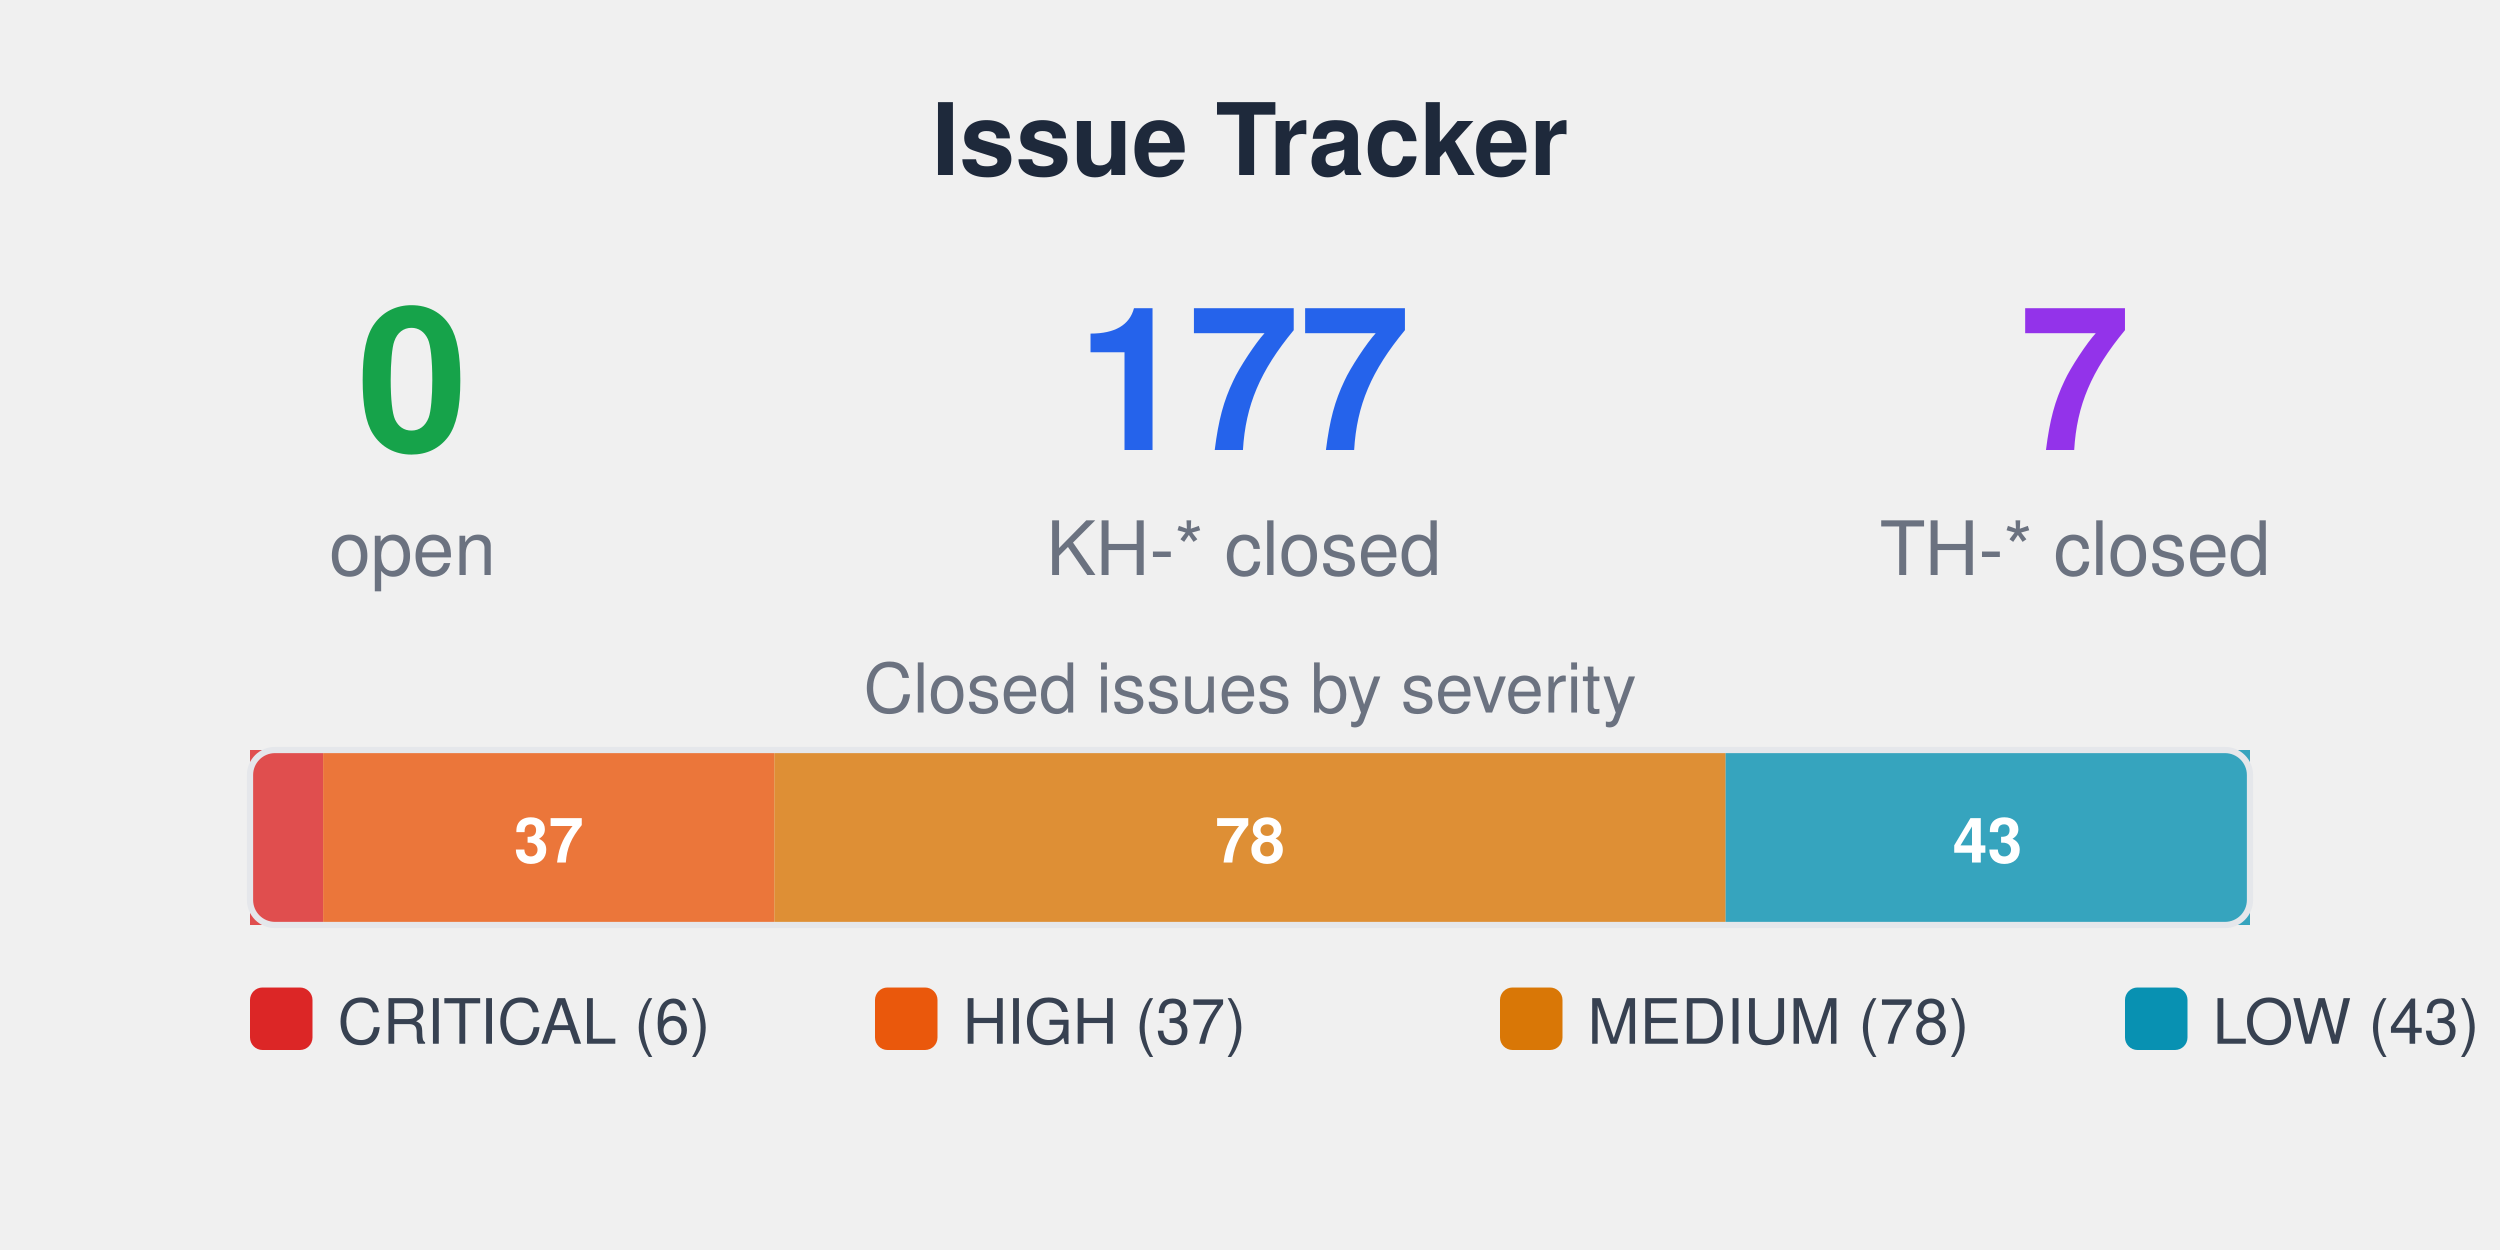
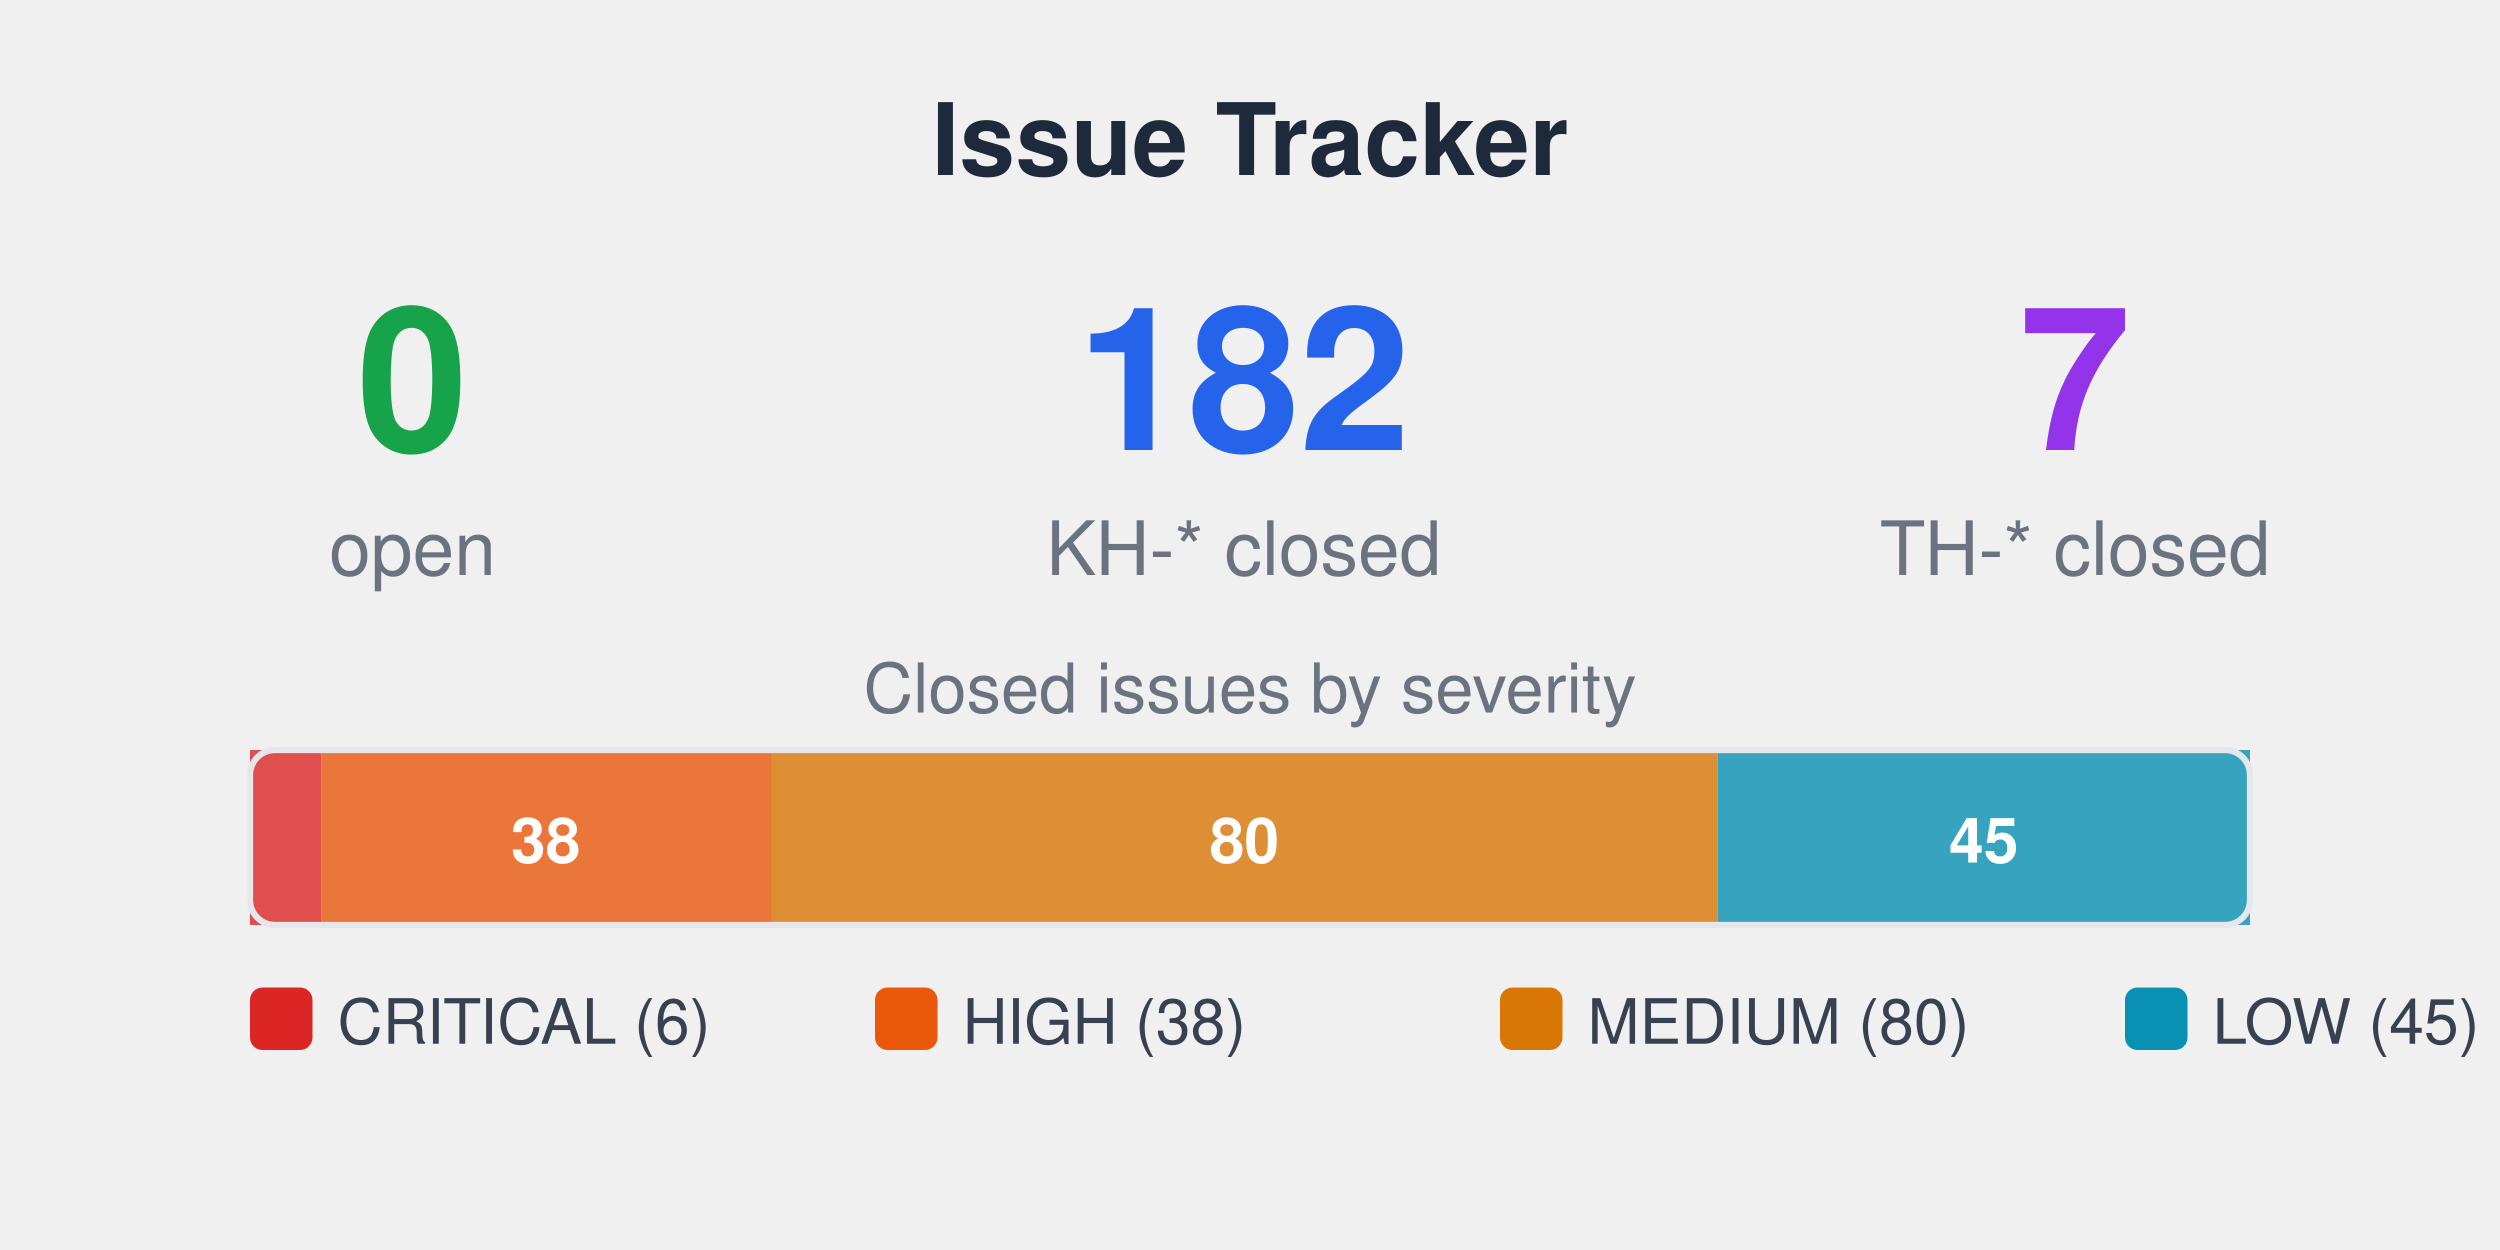
<svg xmlns="http://www.w3.org/2000/svg" viewBox="0 0 400 200" width="400" height="200" style="font-family: -apple-system, BlinkMacSystemFont, 'Segoe UI', Helvetica, Arial, sans-serif; background: #ffffff;">
  <text x="200" y="28" text-anchor="middle" font-size="16" font-weight="bold" fill="#1e293b">Issue Tracker</text>
  <text x="66" y="72" text-anchor="middle" font-size="32" font-weight="bold" fill="#16a34a">0</text>
  <text x="66" y="92" text-anchor="middle" font-size="12" fill="#6b7280">open</text>
-   <text x="199" y="72" text-anchor="middle" font-size="32" font-weight="bold" fill="#2563eb">177</text>
+   <text x="199" y="72" text-anchor="middle" font-size="32" font-weight="bold" fill="#2563eb">182</text>
  <text x="199" y="92" text-anchor="middle" font-size="12" fill="#6b7280">KH-* closed</text>
  <text x="332" y="72" text-anchor="middle" font-size="32" font-weight="bold" fill="#9333ea">7</text>
  <text x="332" y="92" text-anchor="middle" font-size="12" fill="#6b7280">TH-* closed</text>
  <text x="200" y="114" text-anchor="middle" font-size="11" fill="#6b7280">Closed issues by severity</text>
-   <rect x="40.0" y="120" width="11.7" height="28" fill="#dc2626" opacity="0.8" />
-   <rect x="51.7" y="120" width="72.2" height="28" fill="#ea580c" opacity="0.8" />
-   <text x="87.8" y="138.0" text-anchor="middle" font-size="10" font-weight="600" fill="white">37</text>
-   <rect x="123.9" y="120" width="152.2" height="28" fill="#d97706" opacity="0.8" />
-   <text x="200.0" y="138.0" text-anchor="middle" font-size="10" font-weight="600" fill="white">78</text>
-   <rect x="276.1" y="120" width="83.9" height="28" fill="#0891b2" opacity="0.8" />
-   <text x="318.0" y="138.0" text-anchor="middle" font-size="10" font-weight="600" fill="white">43</text>
+   <rect x="40.0" y="120" width="11.4" height="28" fill="#dc2626" opacity="0.8" />
+   <rect x="51.4" y="120" width="72.0" height="28" fill="#ea580c" opacity="0.8" />
+   <text x="87.3" y="138.0" text-anchor="middle" font-size="10" font-weight="600" fill="white">38</text>
+   <rect x="123.3" y="120" width="151.5" height="28" fill="#d97706" opacity="0.8" />
+   <text x="199.1" y="138.0" text-anchor="middle" font-size="10" font-weight="600" fill="white">80</text>
+   <rect x="274.8" y="120" width="85.2" height="28" fill="#0891b2" opacity="0.8" />
+   <text x="317.4" y="138.0" text-anchor="middle" font-size="10" font-weight="600" fill="white">45</text>
  <rect x="40" y="120" width="320" height="28" rx="4" fill="none" stroke="#e5e7eb" stroke-width="1" />
  <rect x="40" y="158" width="10" height="10" rx="2" fill="#dc2626" />
  <text x="54" y="167" font-size="10" fill="#374151">CRITICAL (6)</text>
  <rect x="140" y="158" width="10" height="10" rx="2" fill="#ea580c" />
-   <text x="154" y="167" font-size="10" fill="#374151">HIGH (37)</text>
+   <text x="154" y="167" font-size="10" fill="#374151">HIGH (38)</text>
  <rect x="240" y="158" width="10" height="10" rx="2" fill="#d97706" />
-   <text x="254" y="167" font-size="10" fill="#374151">MEDIUM (78)</text>
+   <text x="254" y="167" font-size="10" fill="#374151">MEDIUM (80)</text>
  <rect x="340" y="158" width="10" height="10" rx="2" fill="#0891b2" />
-   <text x="354" y="167" font-size="10" fill="#374151">LOW (43)</text>
+   <text x="354" y="167" font-size="10" fill="#374151">LOW (45)</text>
</svg>
